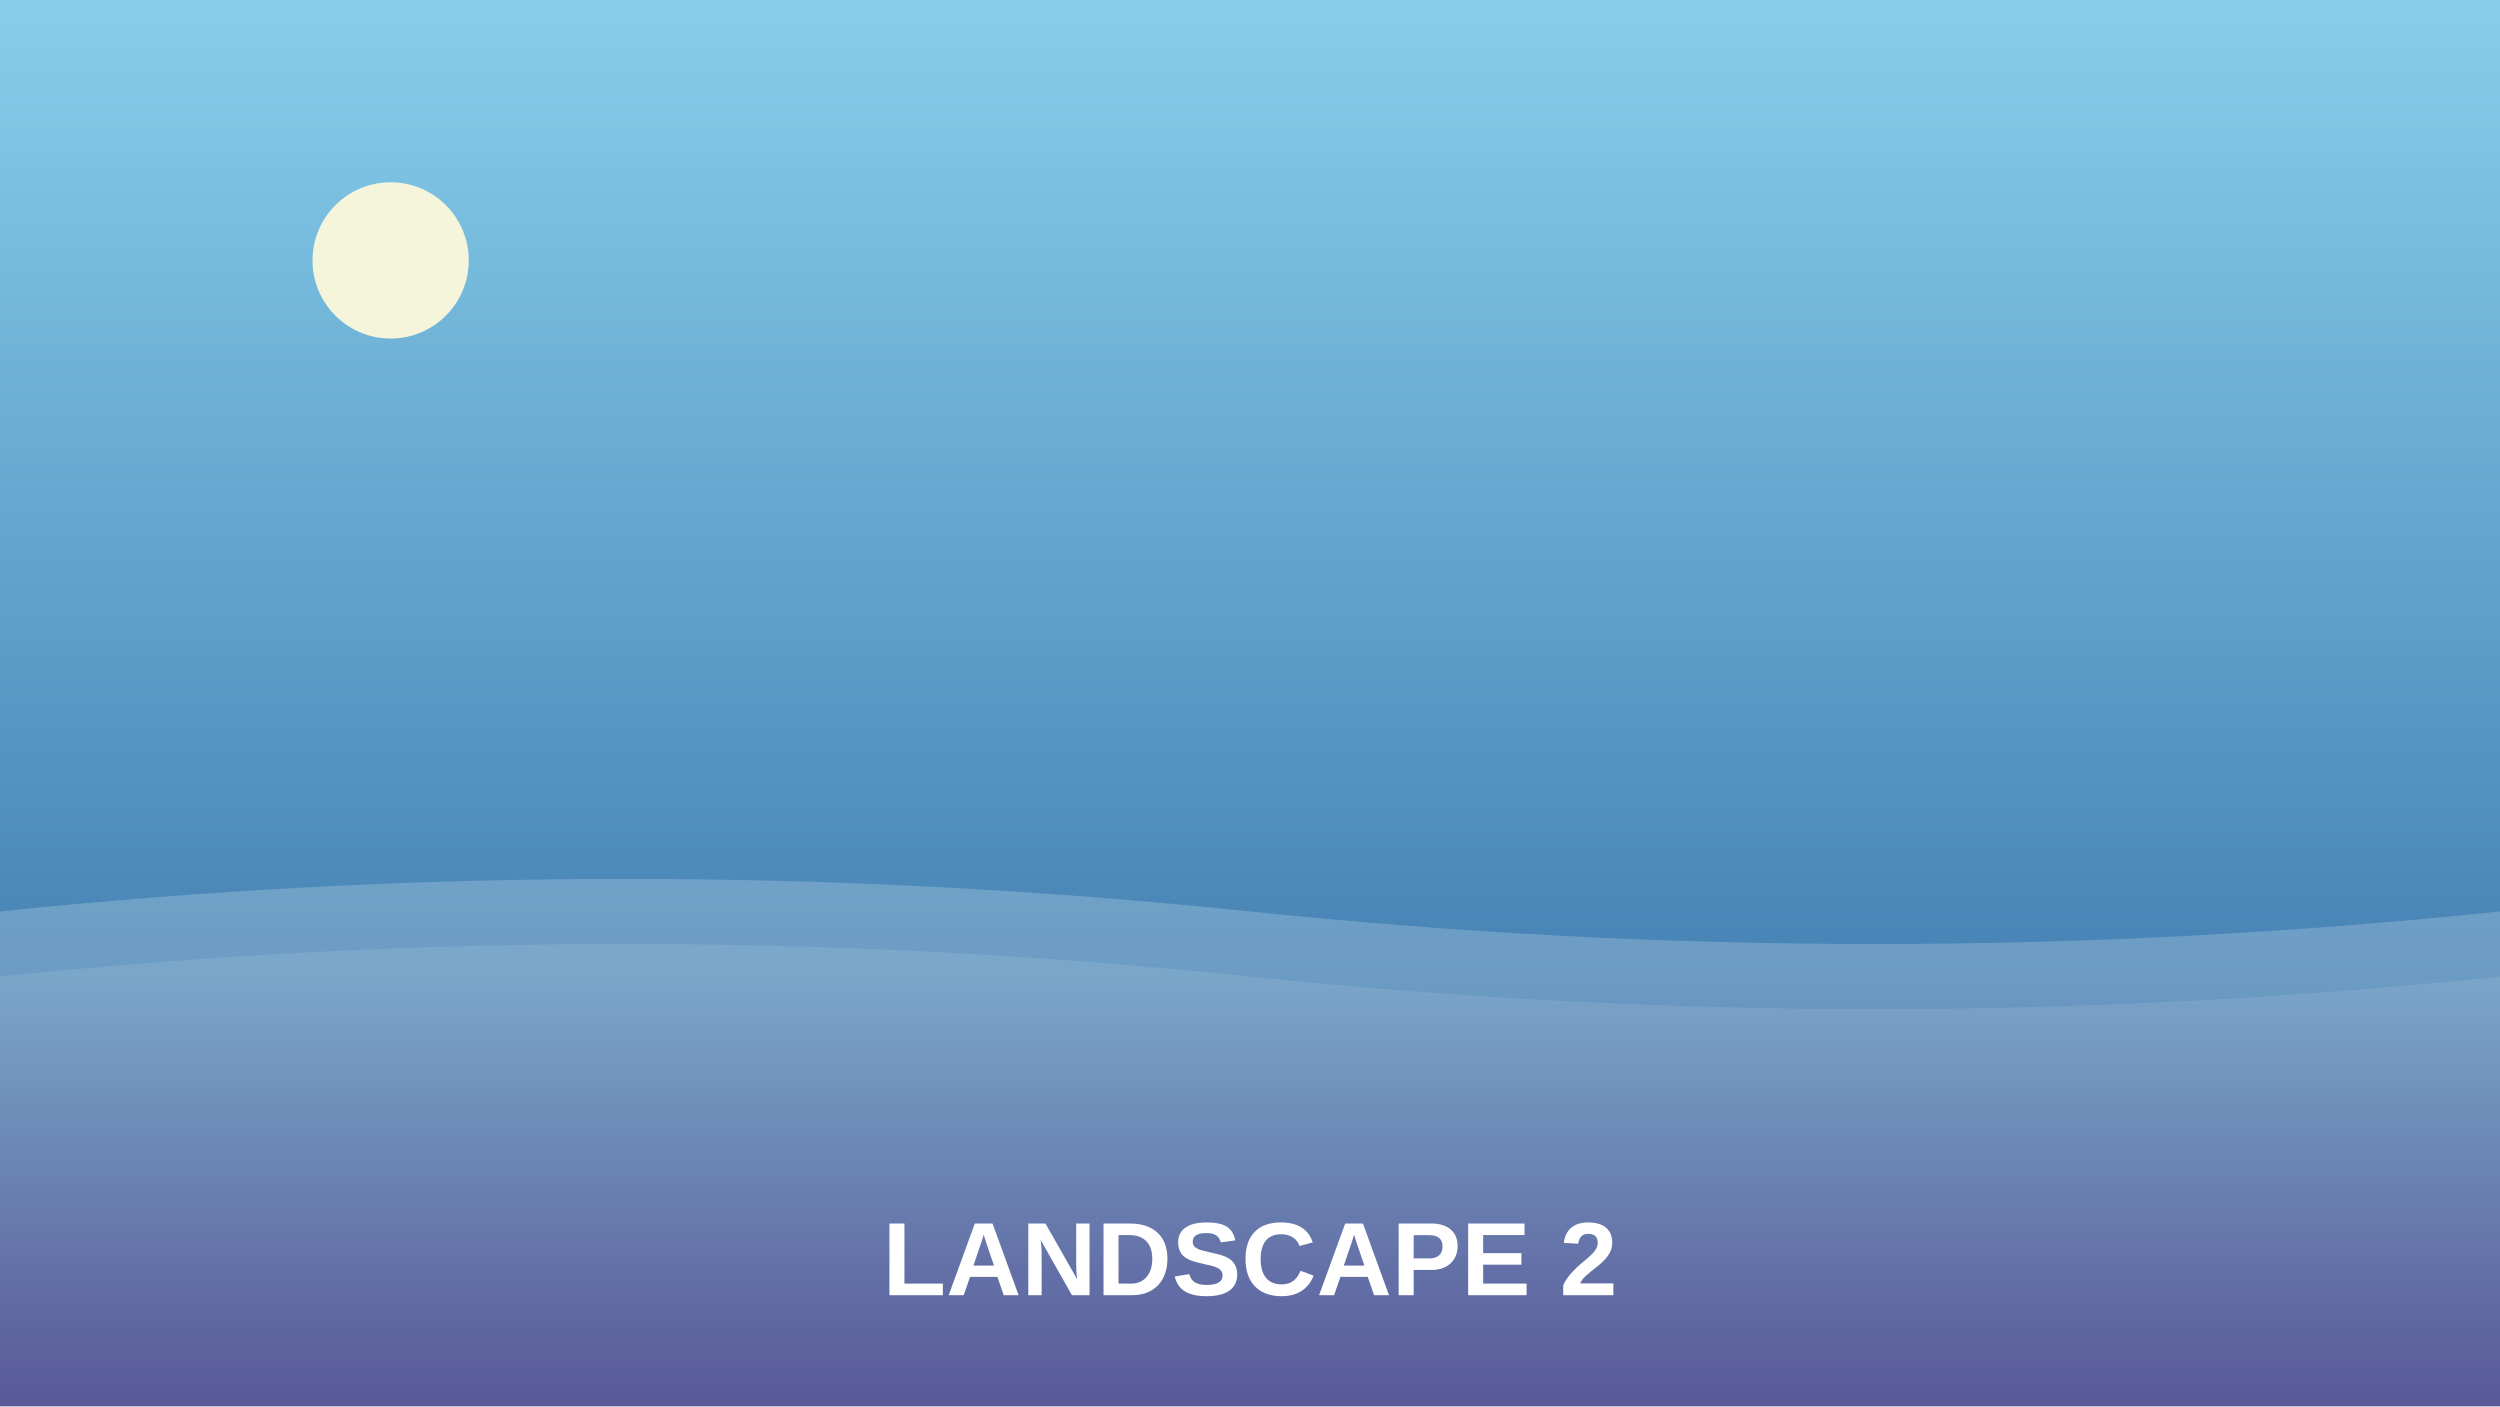
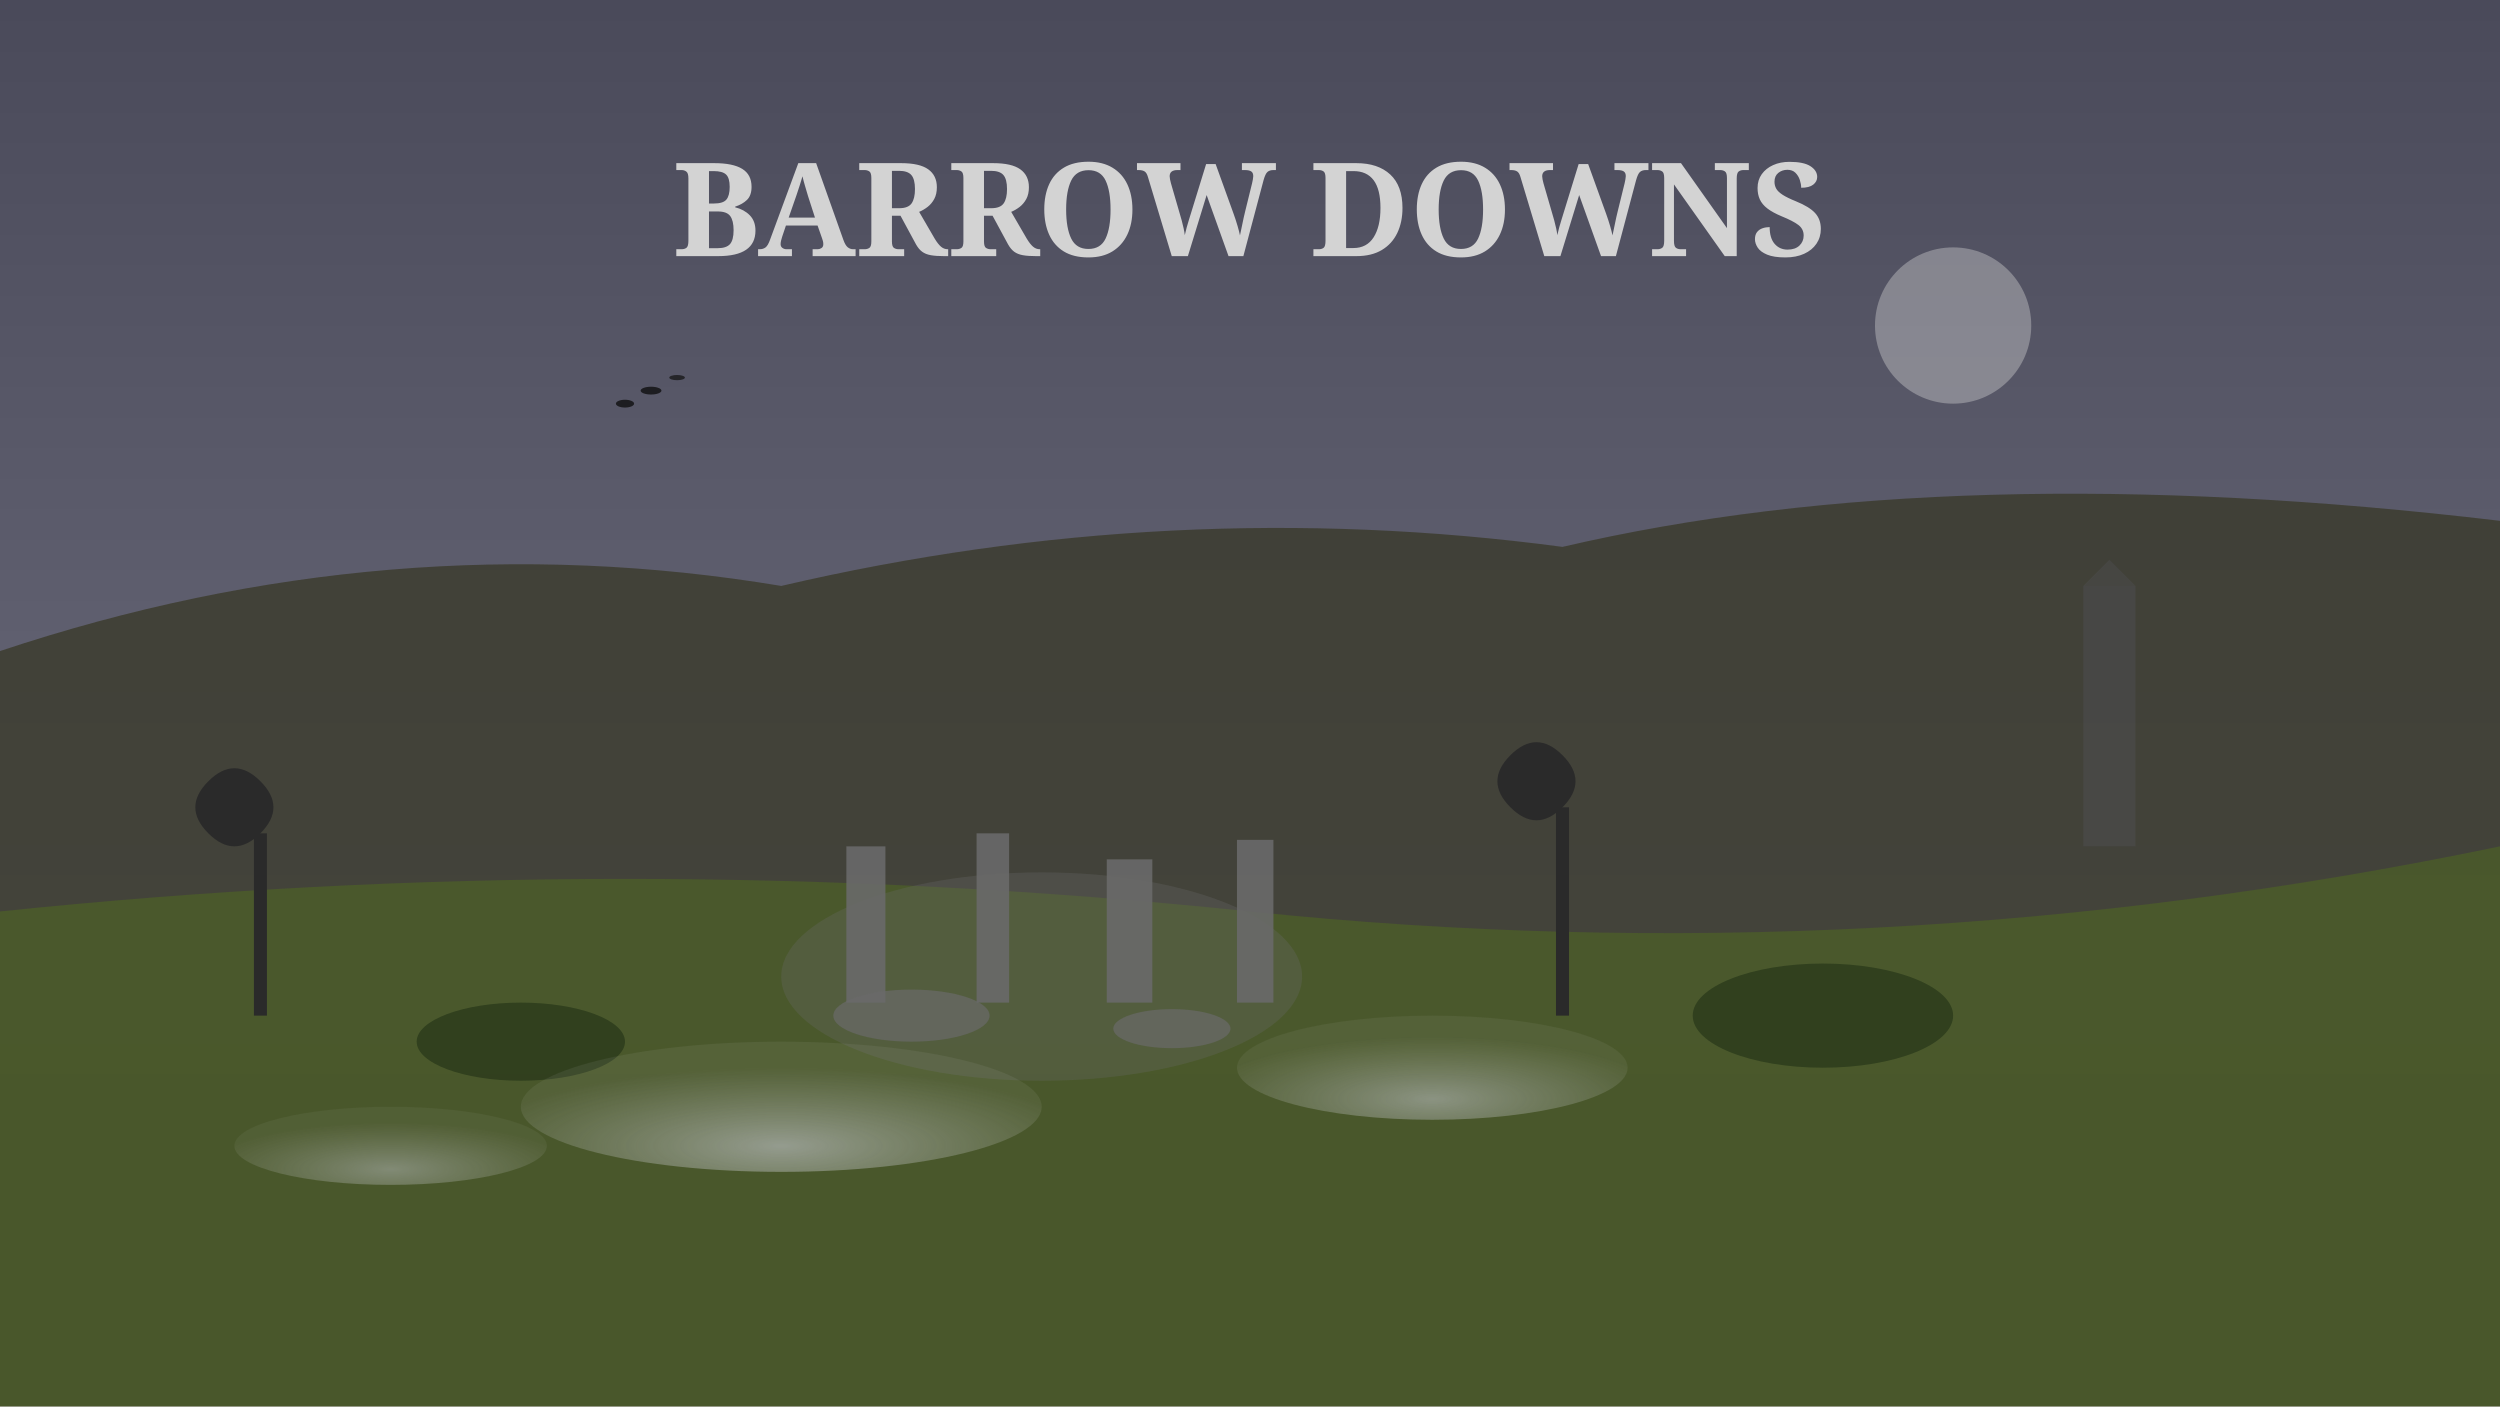
<svg xmlns="http://www.w3.org/2000/svg" width="1920" height="1080">
  <defs>
-     <linearGradient id="ocean" x1="0%" y1="0%" x2="0%" y2="100%">
-       <stop offset="0%" style="stop-color:#87CEEB;stop-opacity:1" />
-       <stop offset="70%" style="stop-color:#4682B4;stop-opacity:1" />
-       <stop offset="100%" style="stop-color:#191970;stop-opacity:1" />
+     <linearGradient id="moor-sky" x1="0%" y1="0%" x2="0%" y2="100%">
+       <stop offset="0%" style="stop-color:#4a4a5a;stop-opacity:1" />
+       <stop offset="70%" style="stop-color:#6a6a7a;stop-opacity:1" />
+       <stop offset="100%" style="stop-color:#5a5a3a;stop-opacity:1" />
    </linearGradient>
+     <radialGradient id="mist" cx="50%" cy="80%" r="60%">
+       <stop offset="0%" style="stop-color:#e6e6fa;stop-opacity:0.6" />
+       <stop offset="100%" style="stop-color:#d3d3d3;stop-opacity:0.1" />
+     </radialGradient>
  </defs>
-   <rect width="100%" height="100%" fill="url(#ocean)" />
-   <path d="M0,700 Q480,650 960,700 T1920,700 L1920,1080 L0,1080 Z" fill="rgba(255,255,255,0.2)" />
-   <path d="M0,750 Q480,700 960,750 T1920,750 L1920,1080 L0,1080 Z" fill="rgba(255,255,255,0.1)" />
-   <circle cx="300" cy="200" r="60" fill="#F5F5DC" />
-   <text x="50%" y="90%" text-anchor="middle" dominant-baseline="middle" font-family="Arial" font-size="80" fill="white" font-weight="bold">
-     LANDSCAPE 2
+   <rect width="100%" height="100%" fill="url(#moor-sky)" />
+   <path d="M0,500 Q300,400 600,450 Q900,380 1200,420 Q1500,350 1920,400 L1920,1080 L0,1080 Z" fill="#3a3a2a" opacity="0.8" />
+   <path d="M0,700 Q480,650 960,700 T1920,650 L1920,1080 L0,1080 Z" fill="#4a5a2a" opacity="0.9" />
+   <ellipse cx="800" cy="750" rx="200" ry="80" fill="#696969" opacity="0.3" />
+   <rect x="650" y="650" width="30" height="120" fill="#696969" opacity="0.9" />
+   <rect x="750" y="640" width="25" height="130" fill="#696969" opacity="0.9" />
+   <rect x="850" y="660" width="35" height="110" fill="#696969" opacity="0.9" />
+   <rect x="950" y="645" width="28" height="125" fill="#696969" opacity="0.9" />
+   <ellipse cx="700" cy="780" rx="60" ry="20" fill="#696969" opacity="0.7" />
+   <ellipse cx="900" cy="790" rx="45" ry="15" fill="#696969" opacity="0.7" />
+   <ellipse cx="400" cy="800" rx="80" ry="30" fill="#2a3a1a" opacity="0.8" />
+   <ellipse cx="1400" cy="780" rx="100" ry="40" fill="#2a3a1a" opacity="0.8" />
+   <rect x="1600" y="450" width="40" height="200" fill="#4a4a4a" opacity="0.7" />
+   <polygon points="1620,430 1600,450 1640,450" fill="#4a4a4a" opacity="0.6" />
+   <path d="M200,600 Q180,580 160,600 Q140,620 160,640 Q180,660 200,640 Q220,620 200,600" fill="#2a2a2a" />
+   <rect x="195" y="640" width="10" height="140" fill="#2a2a2a" />
+   <path d="M1200,580 Q1180,560 1160,580 Q1140,600 1160,620 Q1180,640 1200,620 Q1220,600 1200,580" fill="#2a2a2a" />
+   <rect x="1195" y="620" width="10" height="160" fill="#2a2a2a" />
+   <ellipse cx="600" cy="850" rx="200" ry="50" fill="url(#mist)" opacity="0.8" />
+   <ellipse cx="1100" cy="820" rx="150" ry="40" fill="url(#mist)" opacity="0.7" />
+   <ellipse cx="300" cy="880" rx="120" ry="30" fill="url(#mist)" opacity="0.6" />
+   <ellipse cx="500" cy="300" rx="8" ry="3" fill="#0f0f0f" opacity="0.8" />
+   <ellipse cx="520" cy="290" rx="6" ry="2" fill="#0f0f0f" opacity="0.7" />
+   <ellipse cx="480" cy="310" rx="7" ry="3" fill="#0f0f0f" opacity="0.8" />
+   <circle cx="1500" cy="250" r="60" fill="#d3d3d3" opacity="0.4" />
+   <text x="50%" y="15%" text-anchor="middle" dominant-baseline="middle" font-family="serif" font-size="100" fill="#d3d3d3" font-weight="bold">
+     BARROW DOWNS
  </text>
</svg>
